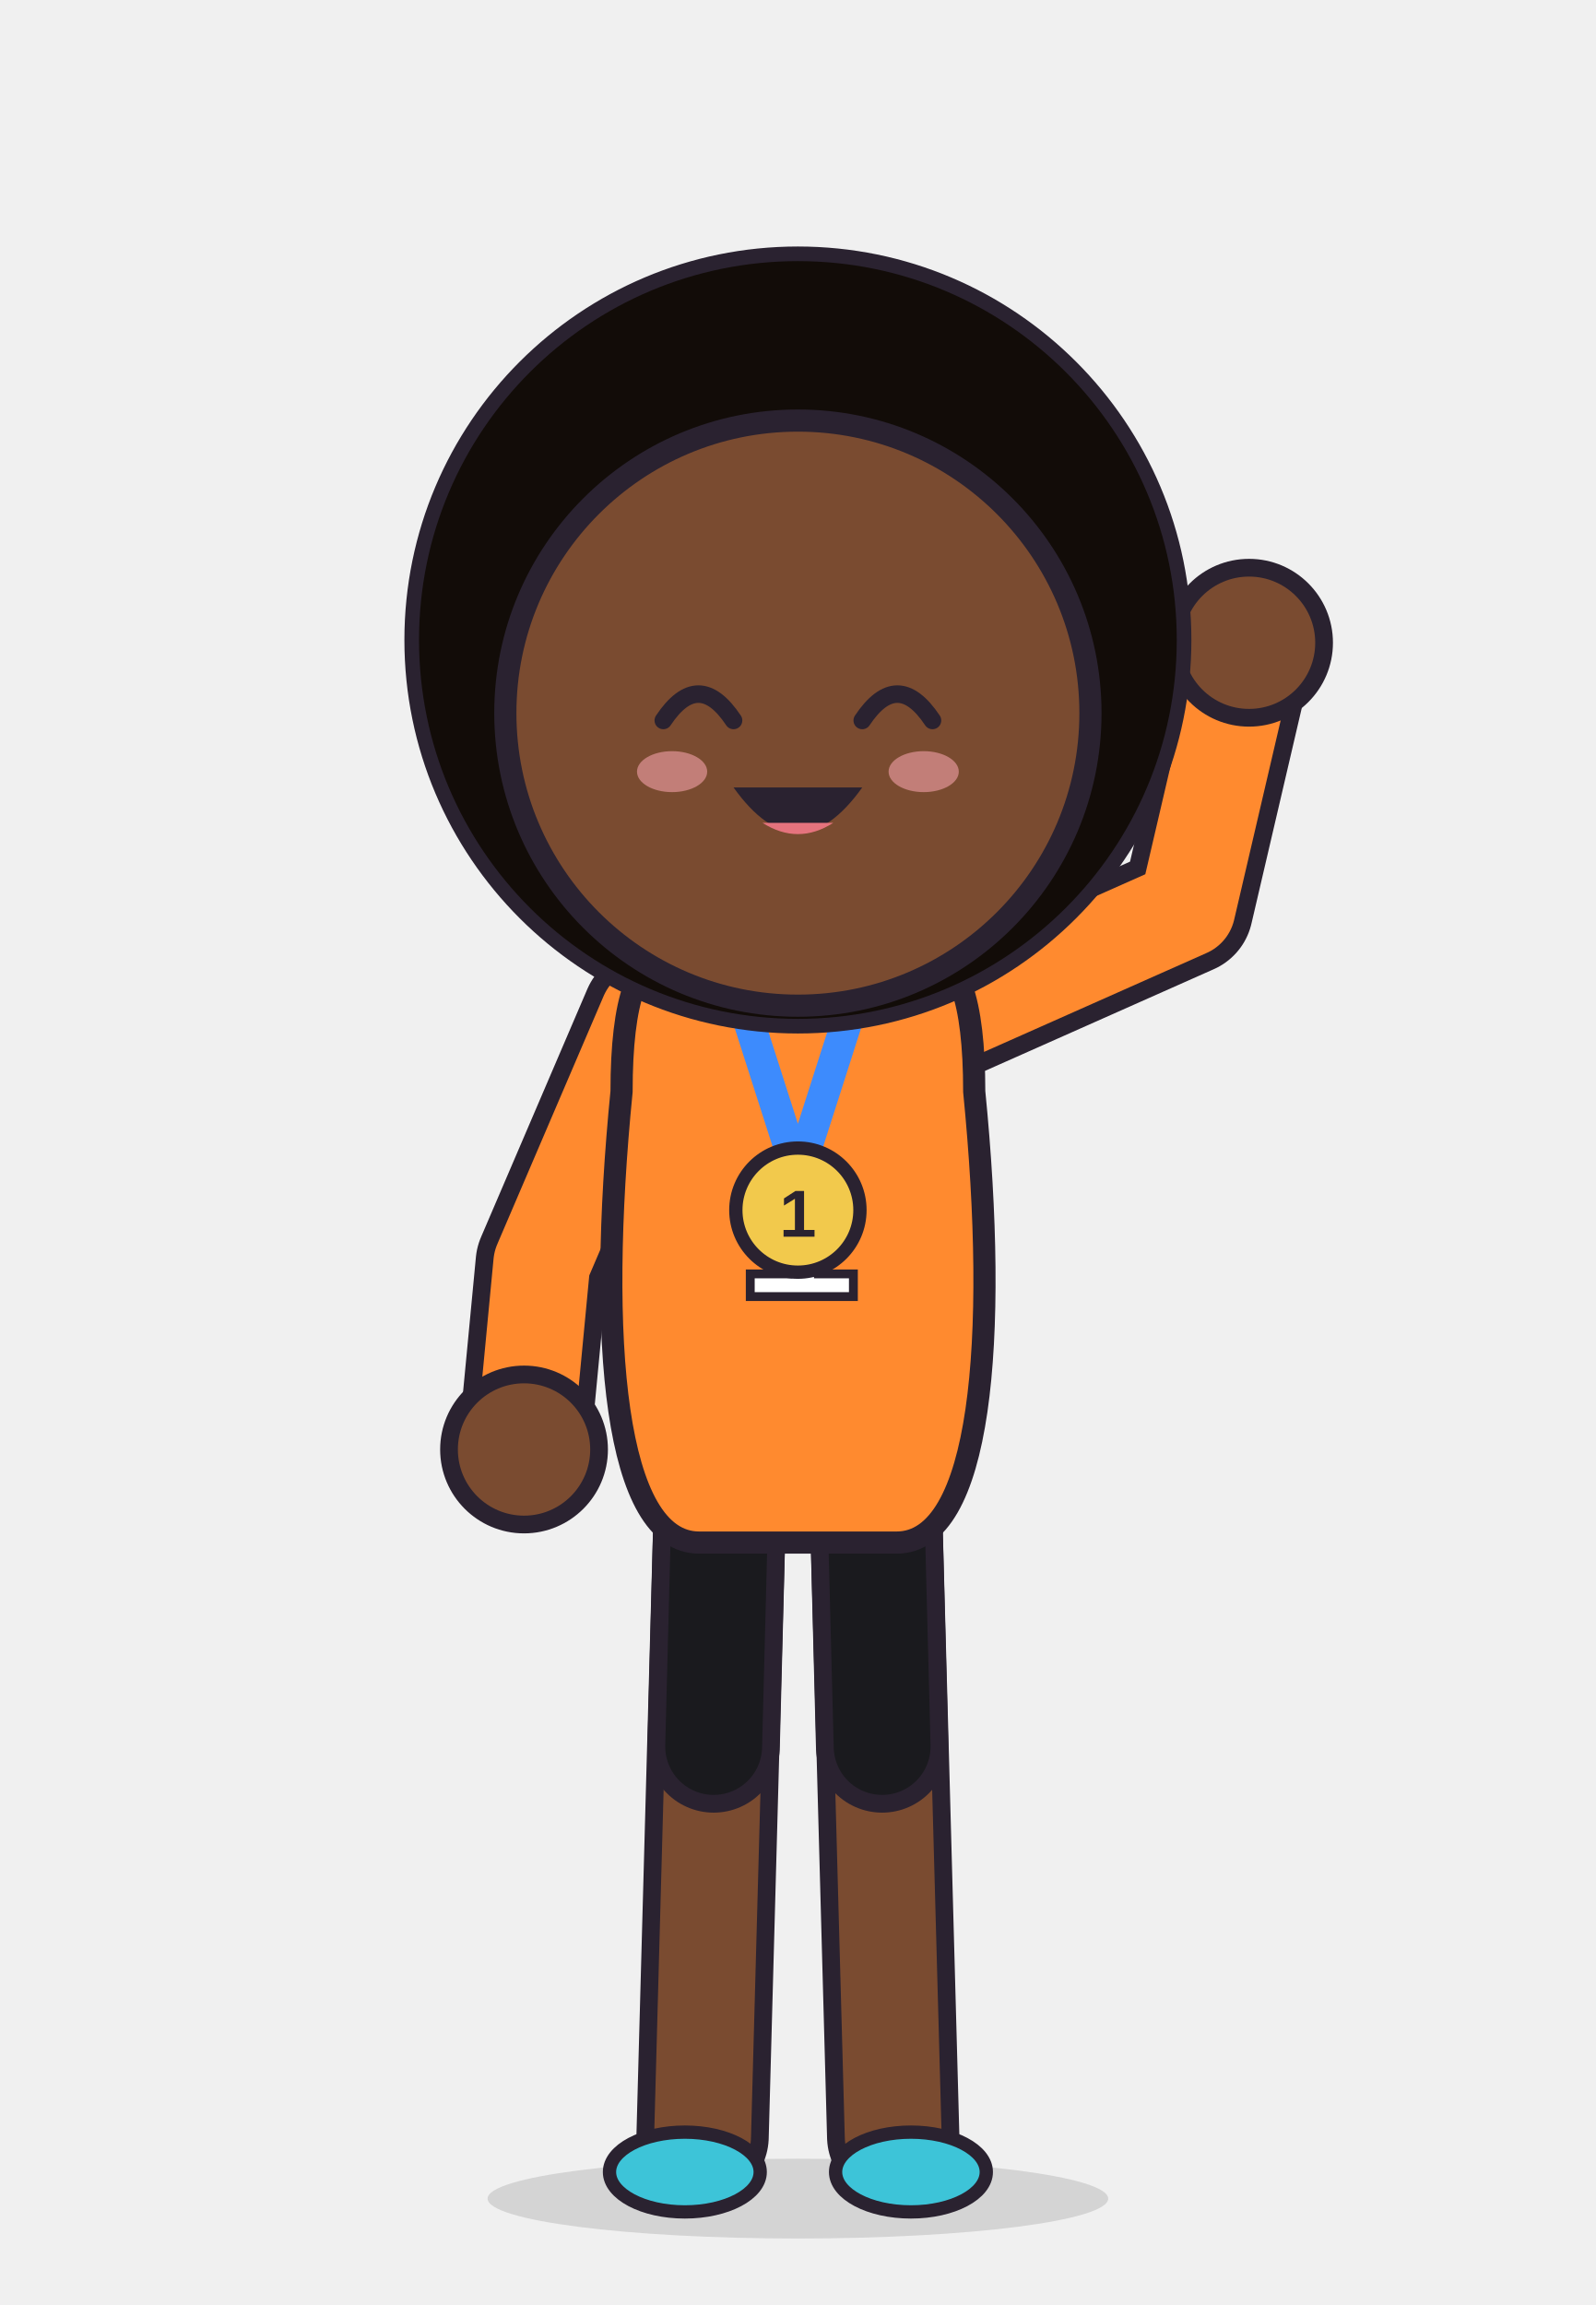
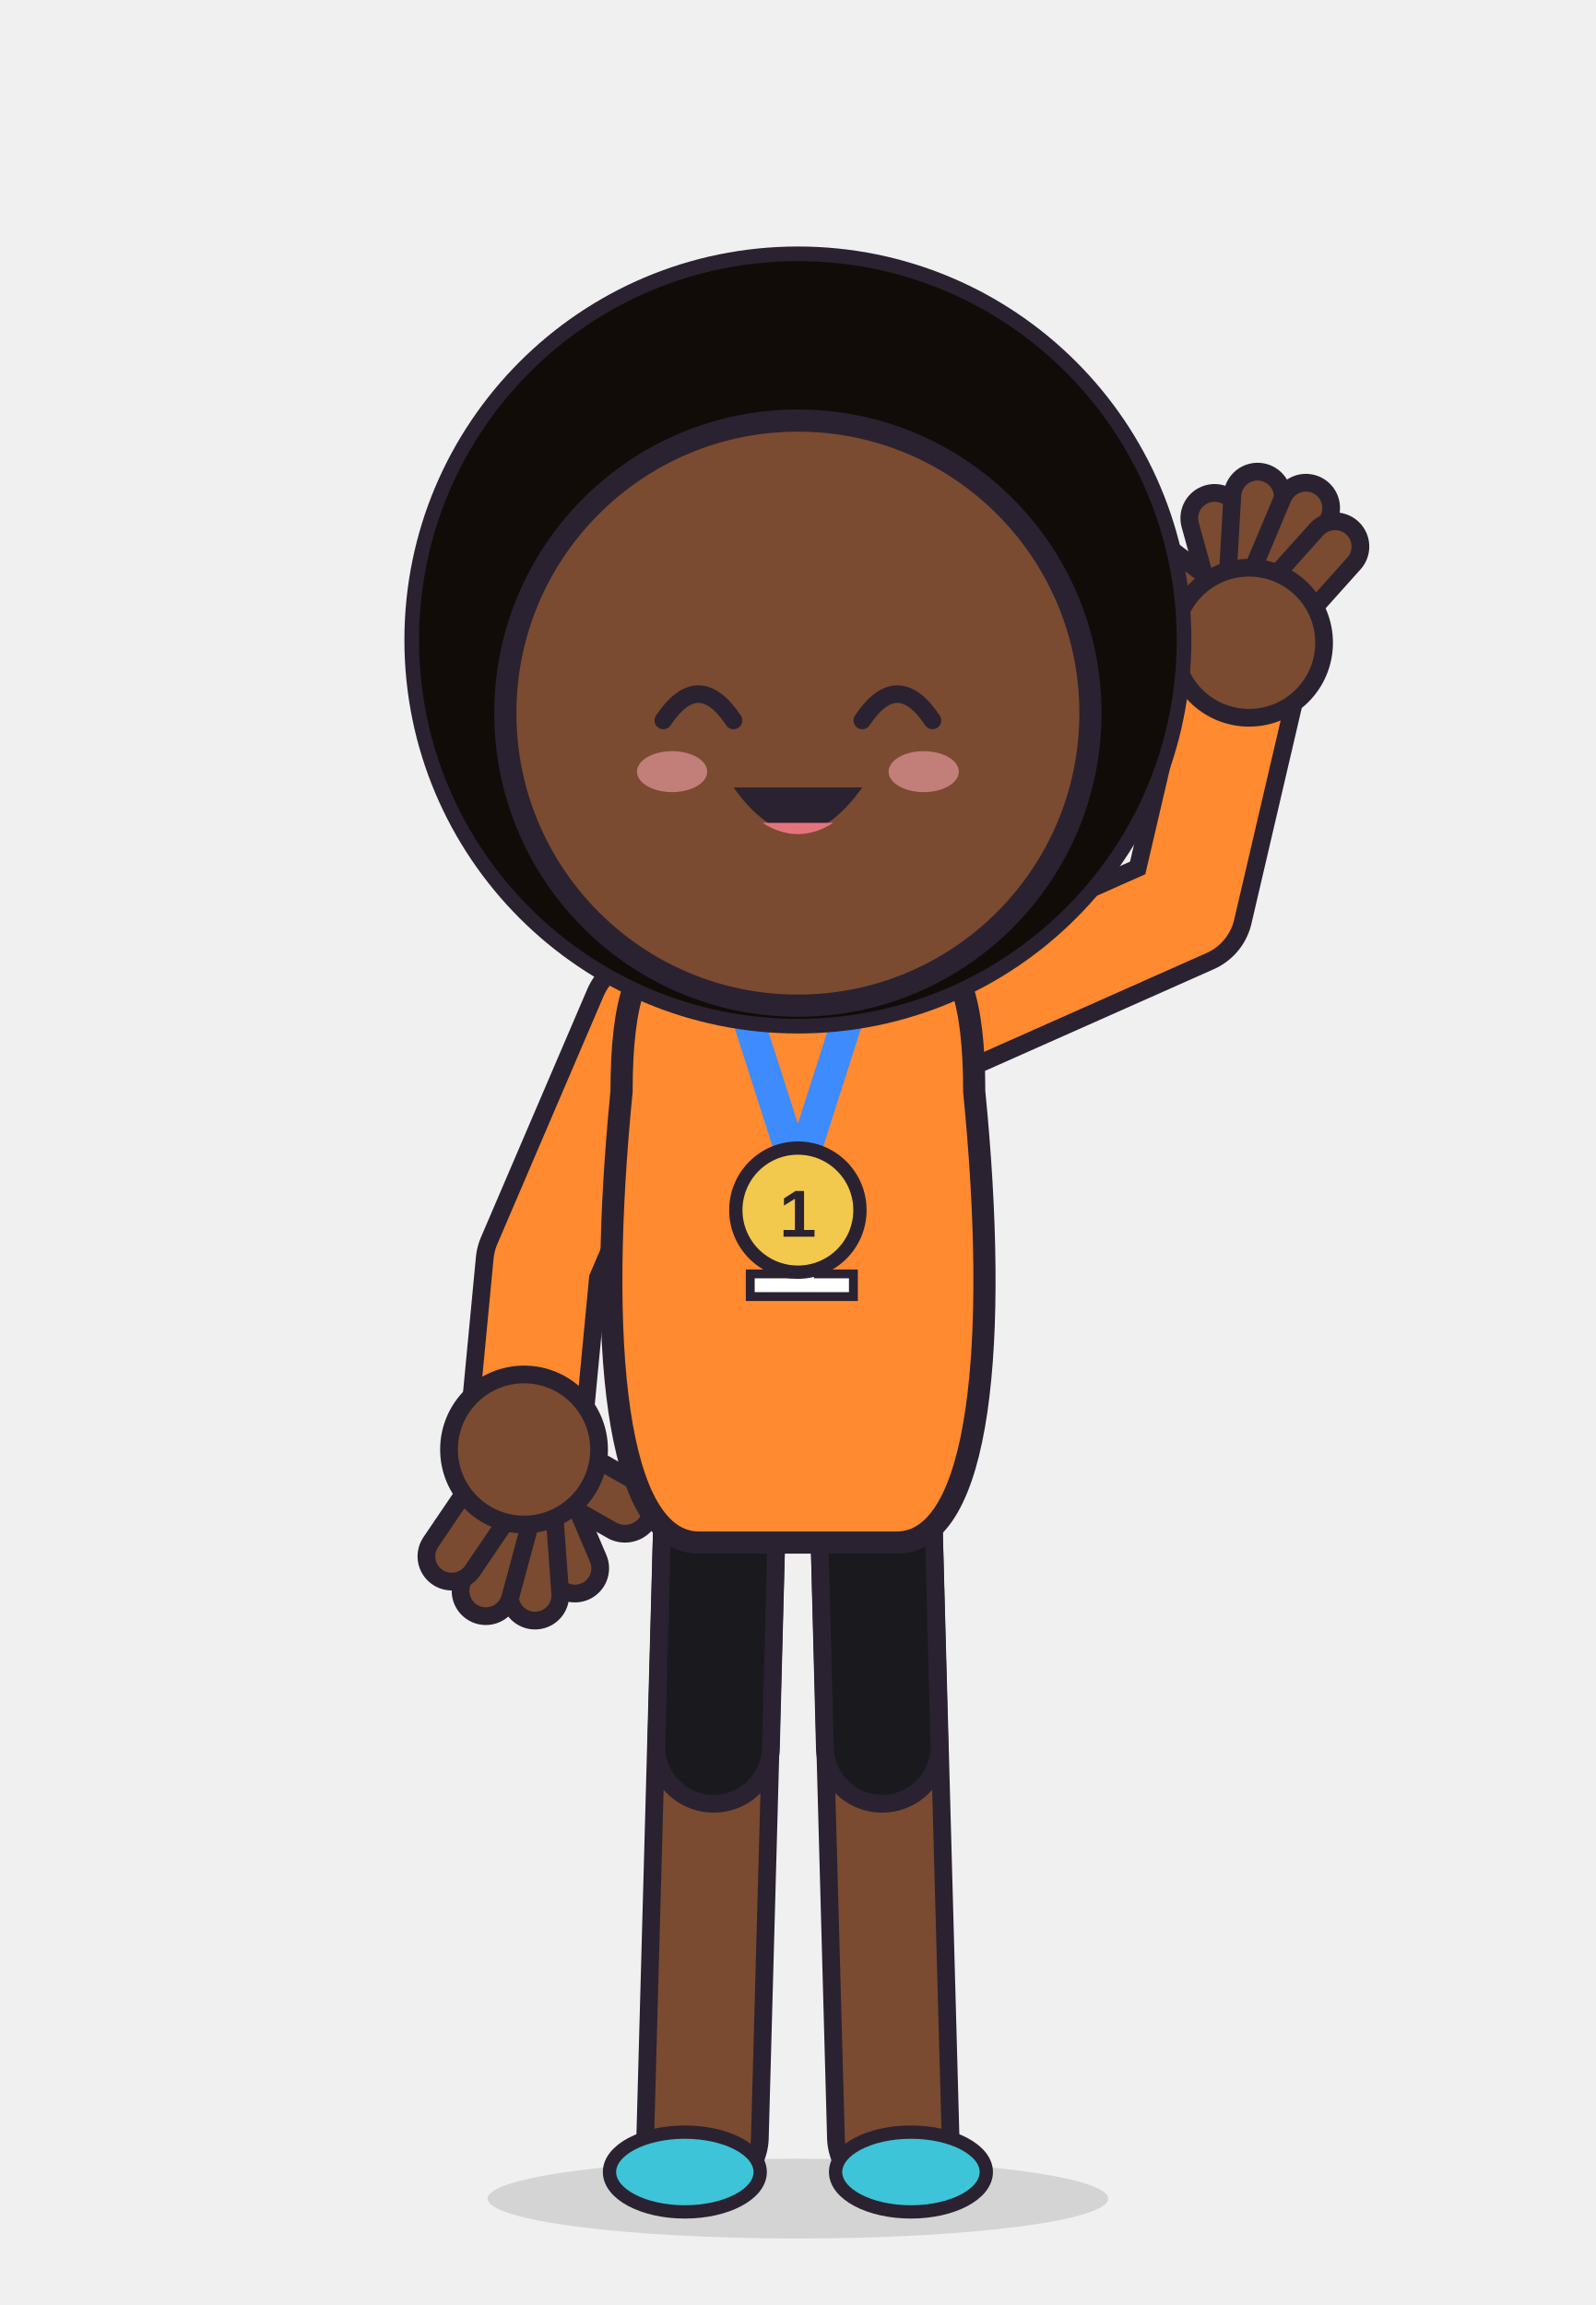
<svg xmlns="http://www.w3.org/2000/svg" viewBox="0 0 360 520" width="360" height="520">
  <ellipse cx="180" cy="496" rx="70" ry="9" fill="#000" opacity="0.12" />
  <path d="M162.497 336 L158.497 482 M197.503 336 L201.503 482" stroke="#2a2230" stroke-width="29.85" stroke-linecap="round" stroke-linejoin="round" fill="none" />
  <path d="M162.497 336 L158.497 482 M197.503 336 L201.503 482" stroke="#7a4b30" stroke-width="21.85" stroke-linecap="round" stroke-linejoin="round" fill="none" />
  <path d="M162.497 336 L160.997 394 M197.503 336 L199.003 394" stroke="#2a2230" stroke-width="29.85" stroke-linecap="round" stroke-linejoin="round" fill="none" />
  <path d="M162.497 336 L160.997 394 M197.503 336 L199.003 394" stroke="#1a1a1e" stroke-width="21.85" stroke-linecap="round" stroke-linejoin="round" fill="none" />
  <ellipse cx="154.497" cy="490" rx="17" ry="9" fill="#3dc4d8" stroke="#2a2230" stroke-width="3" />
  <ellipse cx="205.503" cy="490" rx="17" ry="9" fill="#3dc4d8" stroke="#2a2230" stroke-width="3" />
  <path d="M146.22 229 L122.22 285 L118.22 327" stroke="#2a2230" stroke-width="29.85" stroke-linecap="round" stroke-linejoin="round" fill="none" />
  <path d="M146.22 229 L122.22 285 L118.22 327" stroke="#ff8a2f" stroke-width="21.85" stroke-linecap="round" stroke-linejoin="round" fill="none" />
  <path d="M213.78 229 L267.78 205 L281.78 145" stroke="#2a2230" stroke-width="29.85" stroke-linecap="round" stroke-linejoin="round" fill="none" />
  <path d="M213.78 229 L267.78 205 L281.78 145" stroke="#ff8a2f" stroke-width="21.85" stroke-linecap="round" stroke-linejoin="round" fill="none" />
+   <path d="M121.6 334.8 L129.7 353.8" stroke="#2a2230" stroke-width="15.4" stroke-linecap="round" />
+   <path d="M121.6 334.8 L129.7 353.8" stroke="#7a4b30" stroke-width="7.4" stroke-linecap="round" />
+   <path d="M118.9 335.4 L120.7 359.9" stroke="#2a2230" stroke-width="15.4" stroke-linecap="round" />
+   <path d="M118.9 335.4 L120.7 359.9" stroke="#7a4b30" stroke-width="7.4" stroke-linecap="round" />
+   <path d="M116.0 335.2 L109.6 358.9" stroke="#2a2230" stroke-width="15.4" stroke-linecap="round" />
+   <path d="M116.0 335.2 L109.6 358.9" stroke="#7a4b30" stroke-width="7.4" stroke-linecap="round" />
+   <path d="M113.5 334.0 L101.9 351.1" stroke="#2a2230" stroke-width="15.4" stroke-linecap="round" />
+   <path d="M113.5 334.0 L101.9 351.1" stroke="#7a4b30" stroke-width="7.4" stroke-linecap="round" />
+   <path d="M124.1 330.3 L141.0 339.9" stroke="#2a2230" stroke-width="16.2" stroke-linecap="round" />
+   <path d="M124.1 330.3 L141.0 339.9" stroke="#7a4b30" stroke-width="8.2" stroke-linecap="round" />
  <circle cx="118.22" cy="327" r="16.925" fill="#7a4b30" stroke="#2a2230" stroke-width="4" />
+   <path d="M279.5 136.8 L274.0 116.9" stroke="#2a2230" stroke-width="15.4" stroke-linecap="round" />
+   <path d="M279.5 136.8 L274.0 116.9" stroke="#7a4b30" stroke-width="7.4" stroke-linecap="round" />
+   <path d="M282.3 136.6 L283.7 112.1" stroke="#2a2230" stroke-width="15.4" stroke-linecap="round" />
+   <path d="M282.3 136.6 L283.7 112.1" stroke="#7a4b30" stroke-width="7.4" stroke-linecap="round" />
+   <path d="M285.1 137.2 L294.6 114.6" stroke="#2a2230" stroke-width="15.4" stroke-linecap="round" />
+   <path d="M285.1 137.2 L294.6 114.6" stroke="#7a4b30" stroke-width="7.4" stroke-linecap="round" />
+   <path d="M287.4 138.7 L301.2 123.3" stroke="#2a2230" stroke-width="15.4" stroke-linecap="round" />
+   <path d="M287.4 138.7 L301.2 123.3" stroke="#7a4b30" stroke-width="7.4" stroke-linecap="round" />
+   <path d="M276.4 140.9 L260.9 129.1" stroke="#2a2230" stroke-width="16.2" stroke-linecap="round" />
+   <path d="M276.4 140.9 L260.9 129.1" stroke="#7a4b30" stroke-width="8.2" stroke-linecap="round" />
  <circle cx="281.78" cy="145" r="16.925" fill="#7a4b30" stroke="#2a2230" stroke-width="4" />
  <clipPath id="t180">
    <path d="M151.358 215 Q140.22 215 140.22 246.25 C134.651 302.5 138.629 348 157.723 348 H202.277 C221.371 348 225.349 302.5 219.78 246.25 Q219.78 215 208.642 215 z" />
  </clipPath>
  <path d="M151.358 215 Q140.22 215 140.22 246.25 C134.651 302.5 138.629 348 157.723 348 H202.277 C221.371 348 225.349 302.5 219.78 246.25 Q219.78 215 208.642 215 z" fill="#ff8a2f" />
  <g clip-path="url(#t180)">
    <text x="180" y="292.5" text-anchor="middle" font-family="Arial Black, Arial, sans-serif" font-weight="900" font-size="50" fill="#fff" stroke="#2a2230" stroke-width="2">1</text>
  </g>
  <path d="M151.358 215 Q140.22 215 140.22 246.25 C134.651 302.5 138.629 348 157.723 348 H202.277 C221.371 348 225.349 302.5 219.78 246.25 Q219.78 215 208.642 215 z" fill="none" stroke="#2a2230" stroke-width="5" />
  <path d="M164 215 L180 265 L196 215" stroke="#3d8bfd" stroke-width="7" fill="none" />
  <circle cx="180" cy="273" r="14" fill="#f2c94c" stroke="#2a2230" stroke-width="3" />
  <text x="180" y="279" text-anchor="middle" font-family="Arial Black, Arial" font-weight="900" font-size="15" fill="#2a2230">1</text>
  <circle cx="180" cy="144.38" r="87.12" fill="#120c08" stroke="#2a2230" stroke-width="3.3" />
  <circle cx="180" cy="160.88" r="66" fill="#7a4b30" stroke="#2a2230" stroke-width="5" />
  <path d="M149.64 162.53 q7.92 -11.88 15.84 0 M194.52 162.53 q7.92 -11.88 15.84 0" stroke="#2a2230" stroke-width="3.96" fill="none" stroke-linecap="round" />
  <path d="M165.48 177.644 q14.52 20.328 29.04 0 z" fill="#2a2230" />
  <path d="M172.014 185.63 q7.986 5.082 15.972 0" fill="#e5737d" />
  <ellipse cx="151.62" cy="174.08" rx="7.92" ry="4.62" fill="#f2a0a8" opacity="0.6" />
  <ellipse cx="208.38" cy="174.08" rx="7.92" ry="4.62" fill="#f2a0a8" opacity="0.6" />
</svg>
